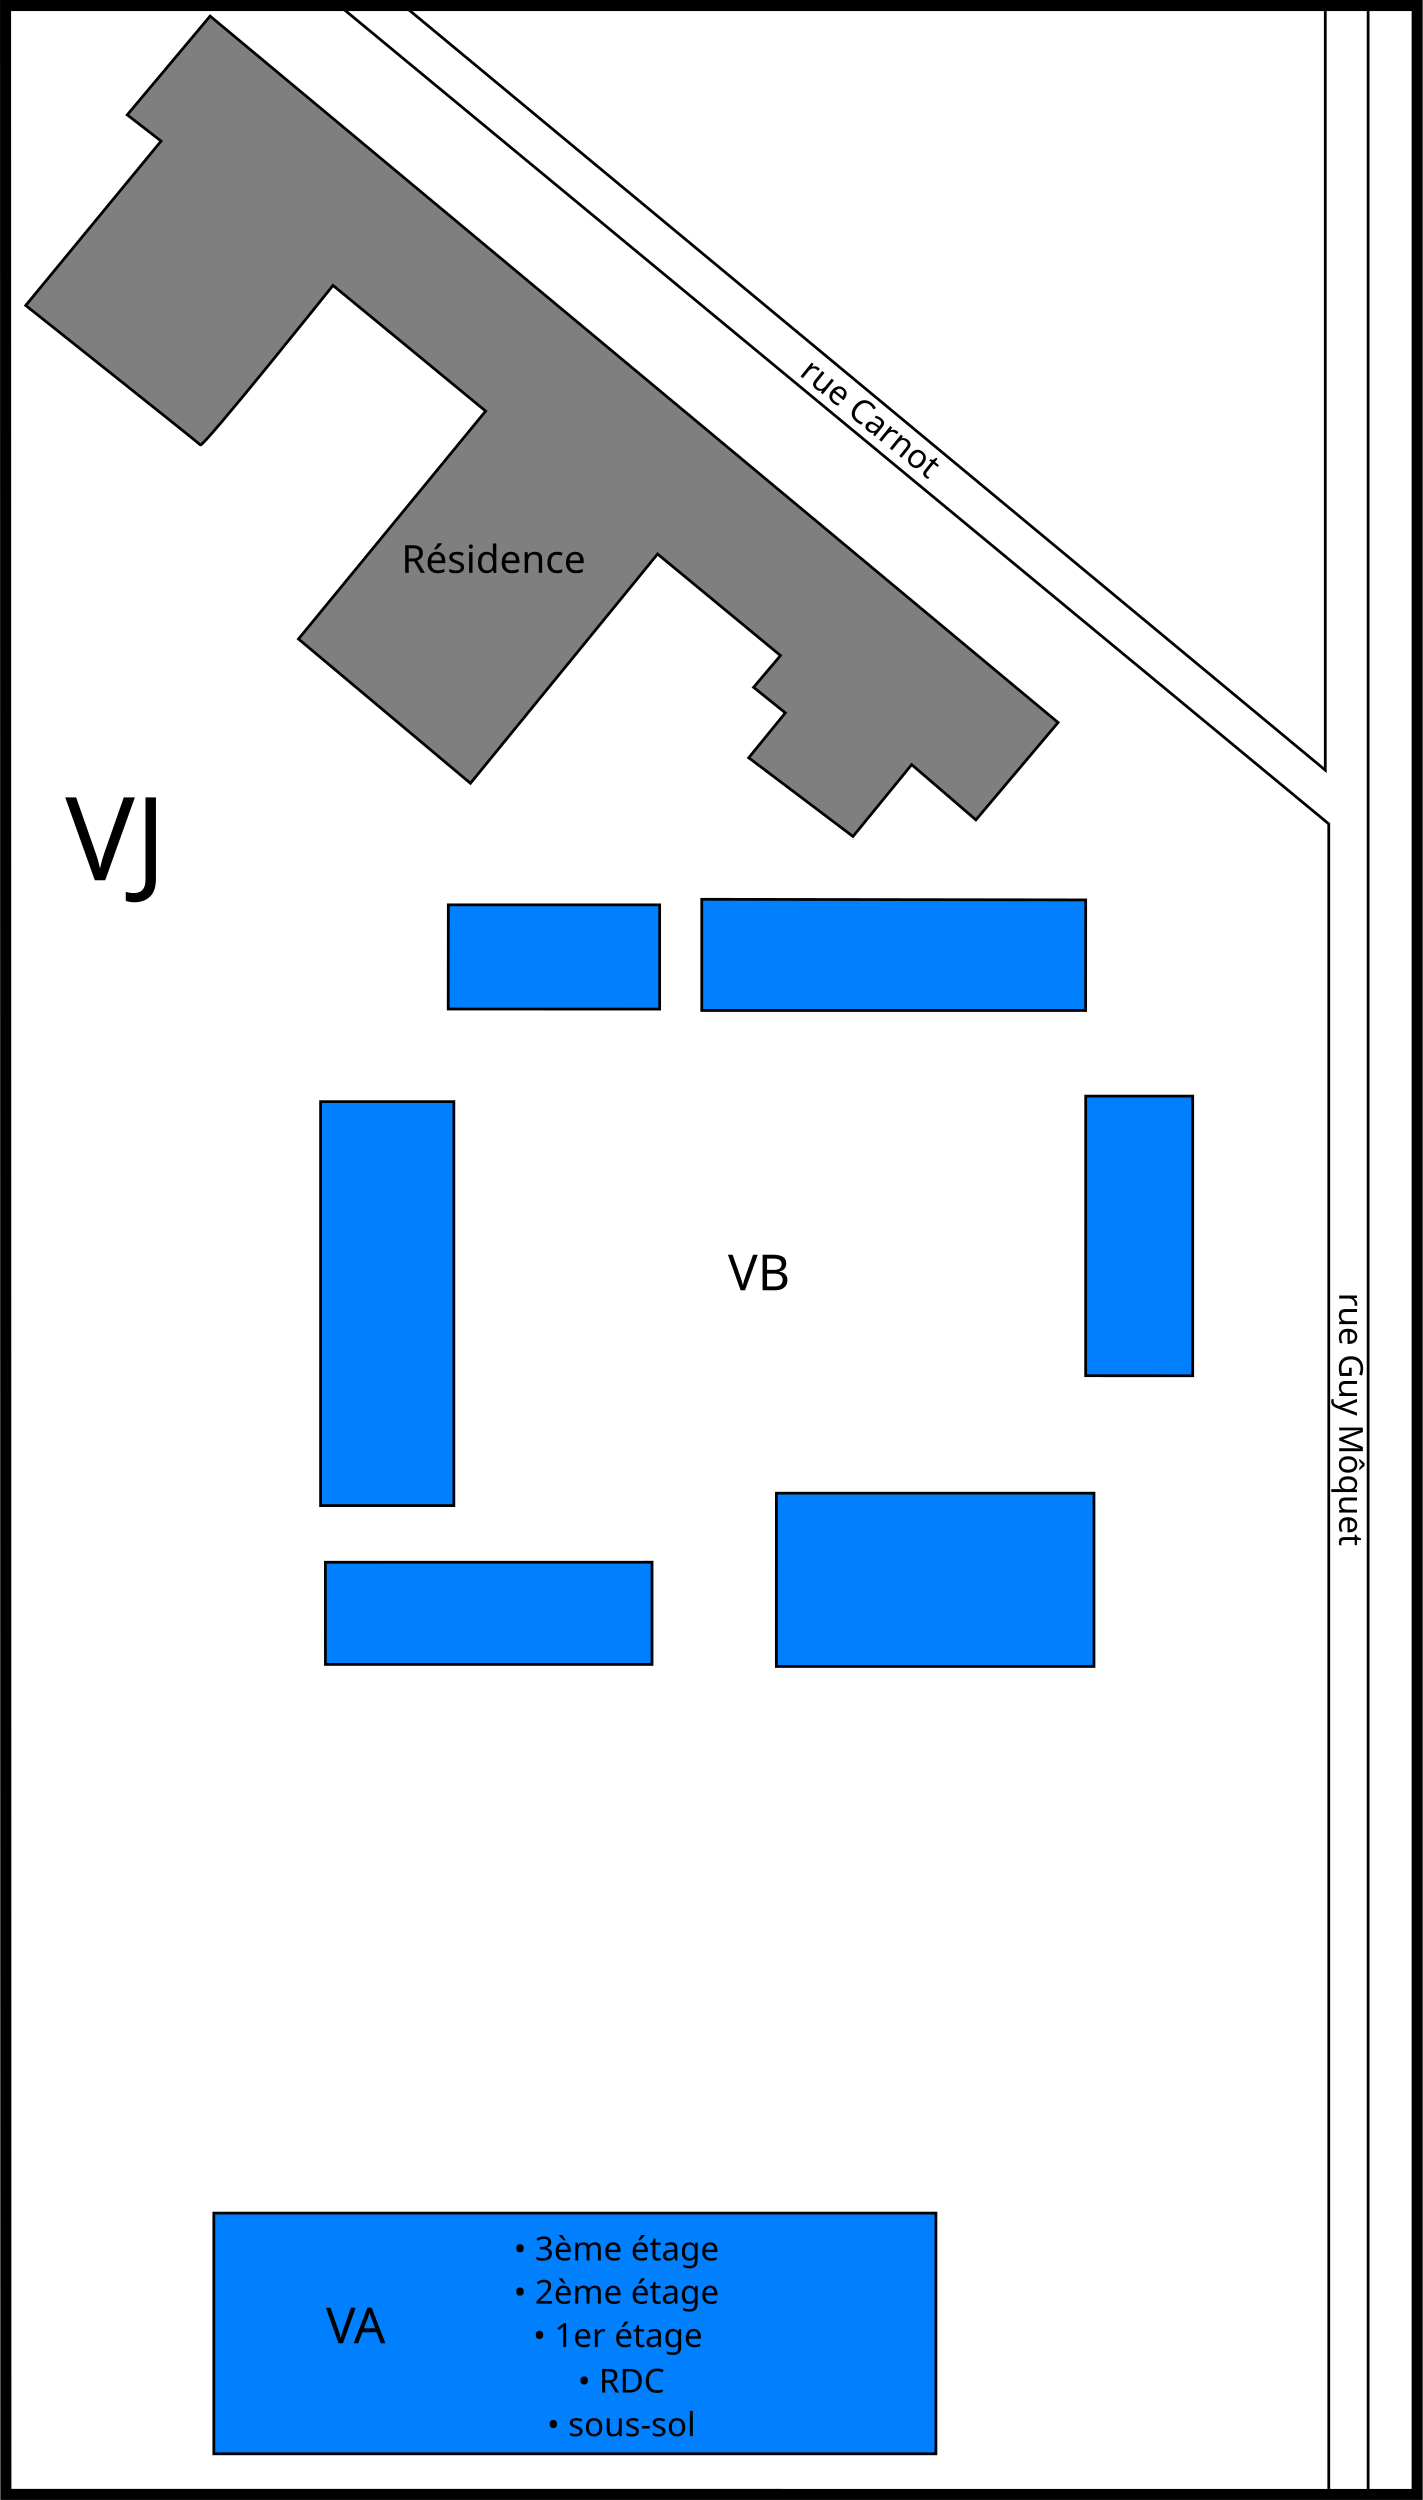
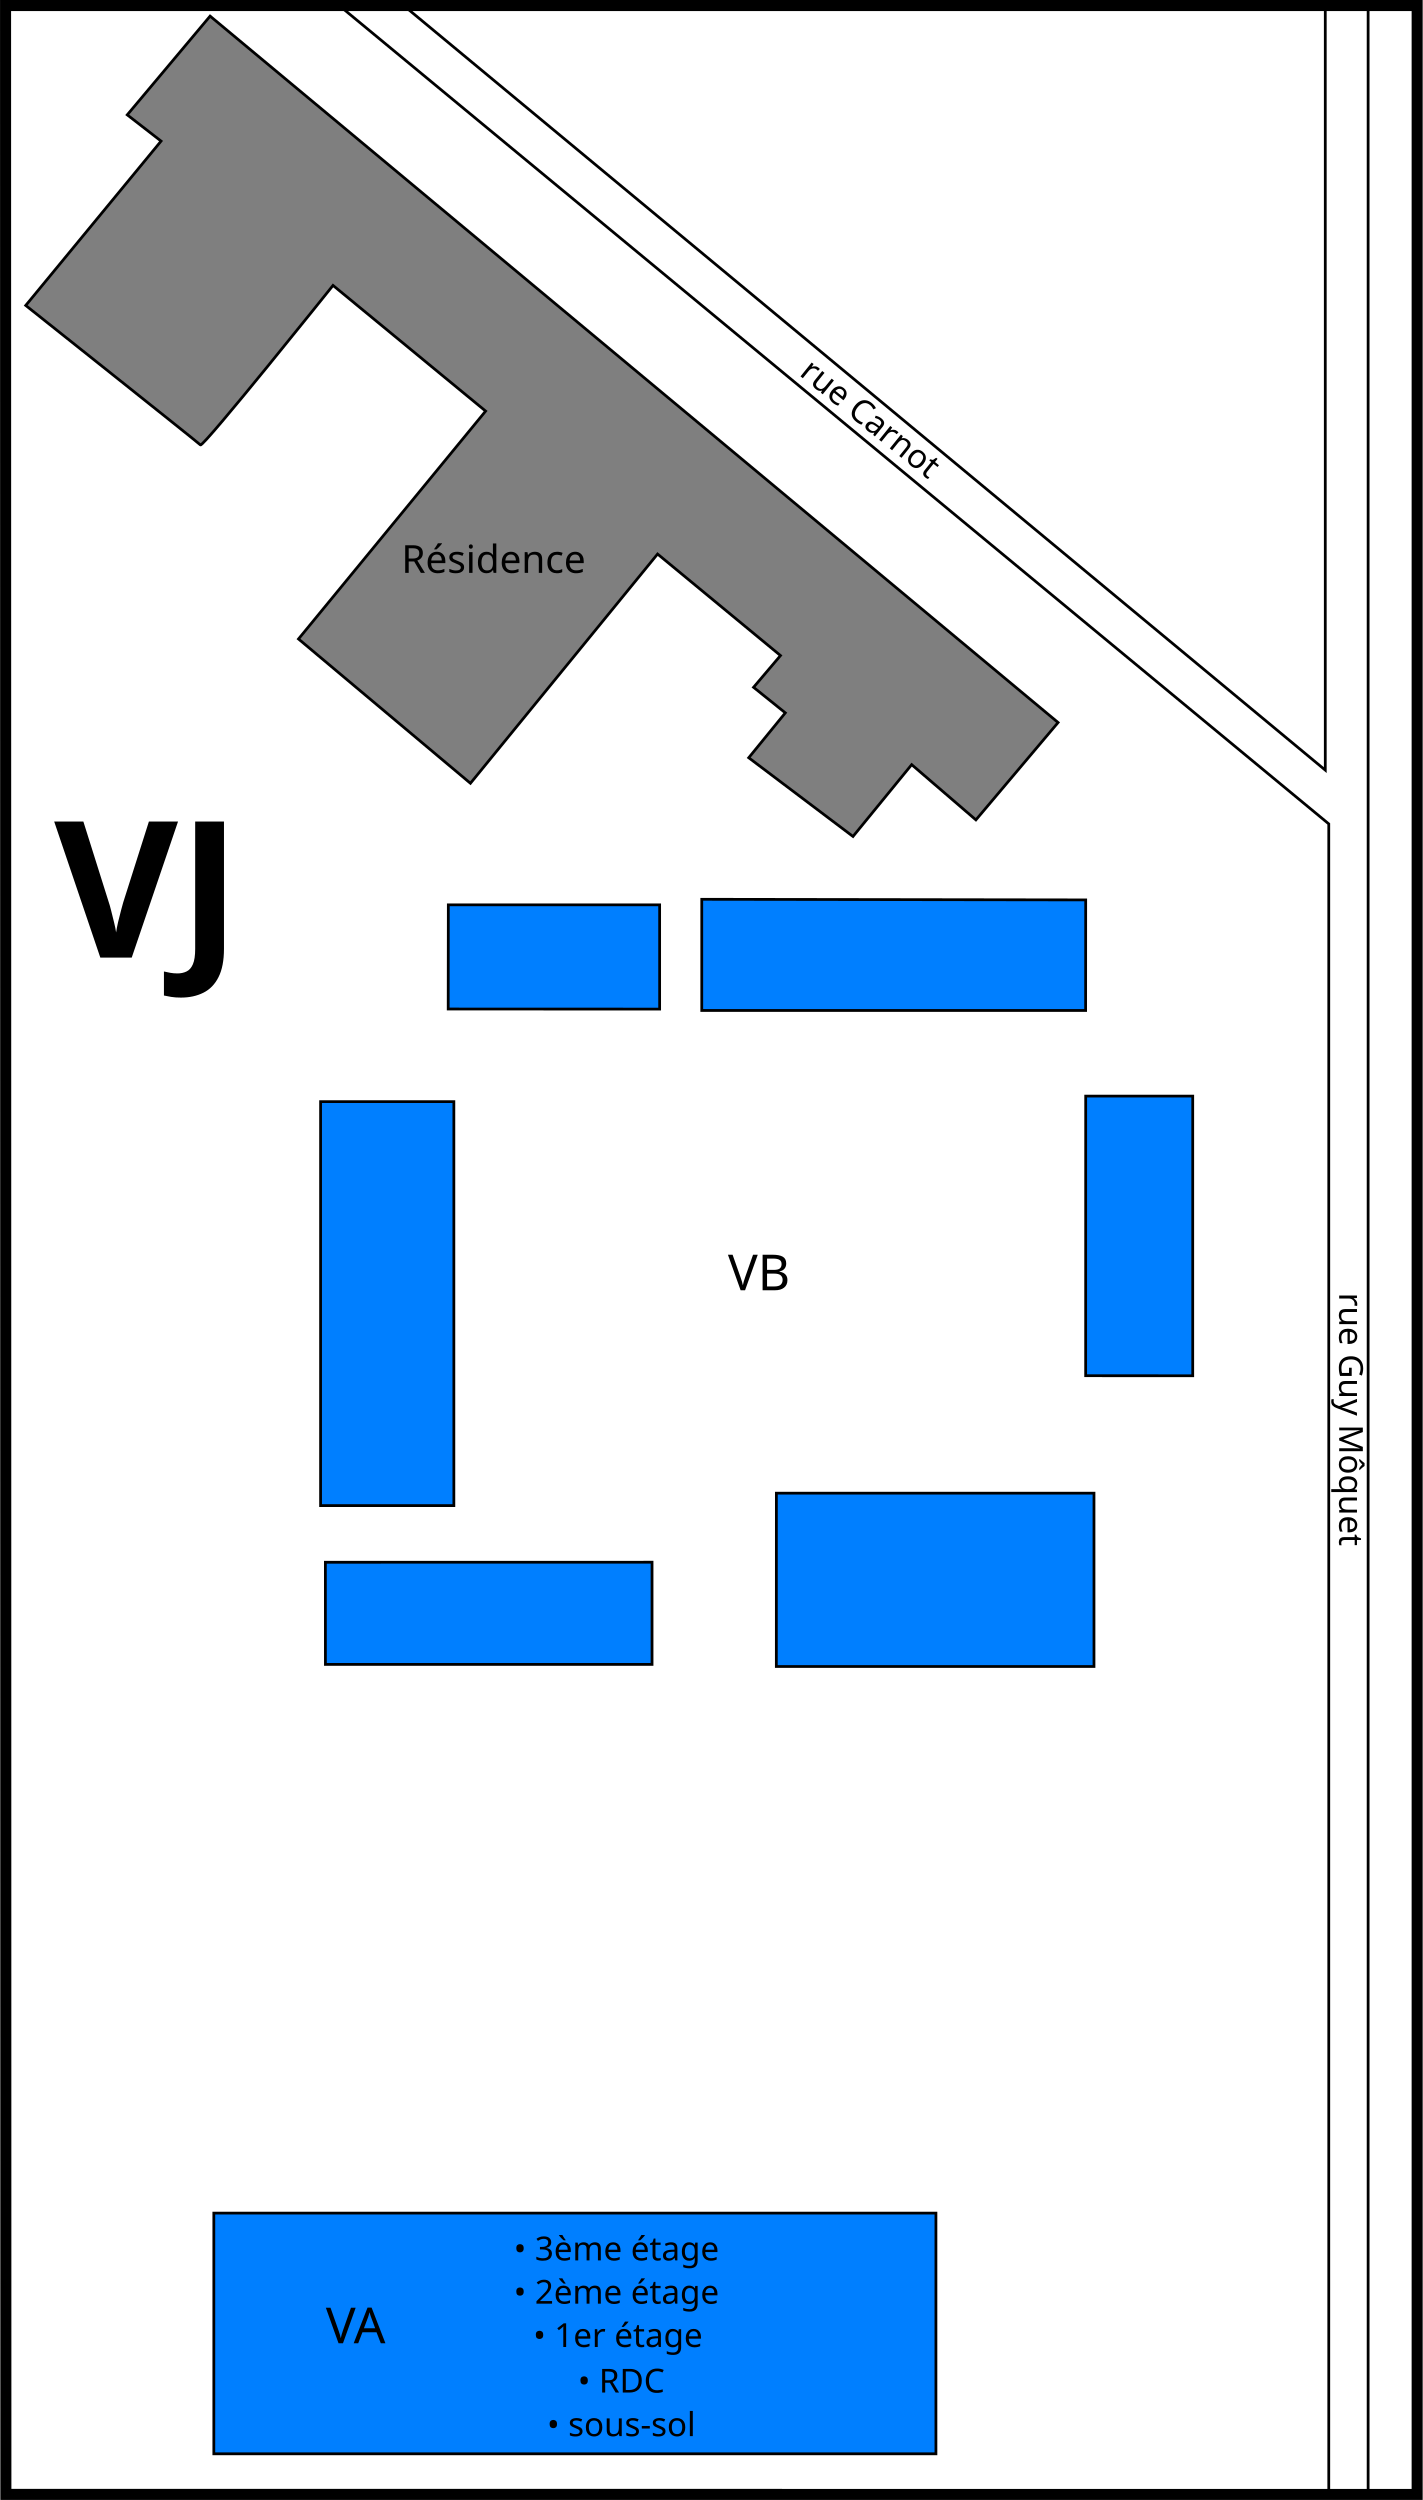
<svg xmlns="http://www.w3.org/2000/svg" xmlns:xlink="http://www.w3.org/1999/xlink" width="515.062" height="905.094" id="svg2" version="1.1">
  <defs id="defs4" />
  <g id="layer1" transform="translate(-150.9375,58.71875)">
    <path style="fill:#007fff;fill-opacity:1;stroke:#000000;stroke-width:1px;stroke-linecap:butt;stroke-linejoin:miter;stroke-opacity:1" d="m 228.35,829.651 261.429,0 0,-87.143 -261.429,0.004 z" id="path3050" />
    <path style="fill:#007fff;fill-opacity:1;stroke:#000000;stroke-width:1px;stroke-linecap:butt;stroke-linejoin:miter;stroke-opacity:1" d="m 432,544.612 115,0 0,-62.75 -114.983,0 z" id="path3820" />
    <path style="fill:#007fff;fill-opacity:1;stroke:#000000;stroke-width:1px;stroke-linecap:butt;stroke-linejoin:miter;stroke-opacity:1" d="m 582.75,439.362 0,-101.25 -38.75,0 -0.016,101.227 z" id="path3822" />
    <path style="fill:#007fff;fill-opacity:1;stroke:#000000;stroke-width:1px;stroke-linecap:butt;stroke-linejoin:miter;stroke-opacity:1" d="m 544,267.083 -139,-0.221 0,40.25 138.972,-0.007 z" id="path3824" />
    <path style="fill:#007fff;fill-opacity:1;stroke:#000000;stroke-width:1px;stroke-linecap:butt;stroke-linejoin:miter;stroke-opacity:1" d="m 389.75,306.612 0,-37.75 -76.5,0 -0.047,37.719 z" id="path3826" />
    <path style="fill:#007fff;fill-opacity:1;stroke:#000000;stroke-width:1px;stroke-linecap:butt;stroke-linejoin:miter;stroke-opacity:1" d="m 315.25,340.112 0,146.25 -48.25,0 0.004,-146.252 z" id="path3828" />
    <path style="fill:#007fff;fill-opacity:1;stroke:#000000;stroke-width:1px;stroke-linecap:butt;stroke-linejoin:miter;stroke-opacity:1" d="m 387,506.862 0,37 -118.25,0 -0.012,-36.984 z" id="path3830" />
    <text xml:space="preserve" style="font-size:18px;font-style:normal;font-weight:normal;line-height:125%;letter-spacing:0px;word-spacing:0px;fill:#000000;fill-opacity:1;stroke:none;font-family:Sans" x="268.908" y="789.626" id="text3832">
      <tspan id="tspan3834" x="268.908" y="789.626">VA</tspan>
    </text>
    <a xlink:href="map-vj-va3.svg" id="a4018">
      <text id="text3836" y="759.62" x="336.936" style="font-size:12px;font-style:normal;font-weight:normal;line-height:125%;letter-spacing:0px;word-spacing:0px;fill:#000000;fill-opacity:1;stroke:none;font-family:Sans" xml:space="preserve">
        <tspan y="759.62" x="336.936" id="tspan3838">• 3ème étage</tspan>
      </text>
    </a>
    <a xlink:href="map-vj-va2.svg" id="a4022">
      <text id="text3840" y="775.299" x="336.936" style="font-size:12px;font-style:normal;font-weight:normal;line-height:125%;letter-spacing:0px;word-spacing:0px;fill:#000000;fill-opacity:1;stroke:none;font-family:Sans" xml:space="preserve">
        <tspan id="tspan3844" y="775.299" x="336.936">• 2ème étage</tspan>
      </text>
    </a>
    <a xlink:href="map-vj-va1.svg" id="a4026">
      <text id="text3848" y="790.978" x="344.003" style="font-size:12px;font-style:normal;font-weight:normal;line-height:125%;letter-spacing:0px;word-spacing:0px;fill:#000000;fill-opacity:1;stroke:none;font-family:Sans" xml:space="preserve">
        <tspan y="790.978" x="344.003" id="tspan3850">• 1er étage</tspan>
      </text>
    </a>
    <a xlink:href="map-vj-va0.svg" id="a4030">
      <text id="text3852" y="807.475" x="360.151" style="font-size:12px;font-style:normal;font-weight:normal;line-height:125%;letter-spacing:0px;word-spacing:0px;fill:#000000;fill-opacity:1;stroke:none;font-family:Sans" xml:space="preserve">
        <tspan y="807.475" x="360.151" id="tspan3854">• RDC</tspan>
      </text>
    </a>
    <a xlink:href="map-vj-va-1.svg" id="a4034">
      <text id="text3856" y="823.26" x="349.001" style="font-size:12px;font-style:normal;font-weight:normal;line-height:125%;letter-spacing:0px;word-spacing:0px;fill:#000000;fill-opacity:1;stroke:none;font-family:Sans" xml:space="preserve">
        <tspan y="823.26" x="349.001" id="tspan3858">• sous-sol</tspan>
      </text>
    </a>
    <text xml:space="preserve" style="font-size:12px;font-style:normal;font-weight:normal;line-height:125%;letter-spacing:0px;word-spacing:0px;fill:#000000;fill-opacity:1;stroke:none;font-family:Sans" x="414.475" y="408.404" id="text3860">
      <tspan id="tspan3862" x="414.475" y="408.404" style="font-size:18px">VB</tspan>
    </text>
-     <text xml:space="preserve" style="font-size:12px;font-style:normal;font-weight:normal;line-height:125%;letter-spacing:0px;word-spacing:0px;fill:#000000;fill-opacity:1;stroke:none;font-family:Sans" x="174.551" y="259.964" id="text3864">
-       <tspan id="tspan3866" x="174.551" y="259.964" style="font-size:42px">VJ</tspan>
+     <text xml:space="preserve" style="font-size:12px;font-style:normal;font-weight:normal;line-height:125%;letter-spacing:0px;word-spacing:0px;fill:#000000;fill-opacity:1;stroke:none;font-family:Sans" x="170.551" y="287.964" id="text3864">
+       <tspan id="tspan3866" x="170.551" y="287.964" style="font-size:69px;font-weight:bold;-inkscape-font-specification:Sans Bold">VJ</tspan>
    </text>
    <path style="fill:none;stroke:#000000;stroke-width:1px;stroke-linecap:butt;stroke-linejoin:miter;stroke-opacity:1" d="M 632,844.737 632,239.561 274.357,-56.204" id="path3933" />
    <path style="fill:none;stroke:#000000;stroke-width:1px;stroke-linecap:butt;stroke-linejoin:miter;stroke-opacity:1" d="m 646.25,844.612 0,-901.47" id="path3935" />
    <text xml:space="preserve" style="font-size:12px;font-style:normal;font-weight:normal;line-height:125%;letter-spacing:0px;word-spacing:0px;fill:#000000;fill-opacity:1;stroke:none;font-family:Sans" x="409.309" y="-635.775" id="text3937" transform="matrix(0,1,-1,0,0,0)">
      <tspan id="tspan3939" x="409.309" y="-635.775">rue Guy Môquet</tspan>
    </text>
    <path style="fill:#7f7f7f;fill-opacity:1;stroke:#000000;stroke-width:1px;stroke-linecap:butt;stroke-linejoin:miter;stroke-opacity:1" d="m 534,202.862 -29.75,35.25 -23.25,-20 -21.25,26 -37.75,-28.5 13.25,-16.25 -11.5,-9.25 9.75,-11.5 -44.5,-36.75 -67.75,83 -62.25,-52.25 67.75,-82.5 -55.25,-45.5 c 0,0 -47,58.75 -48,57.75 -1,-1 -63.25,-50.5 -63.25,-50.5 l 49,-59.5 -12.25,-9.5 30,-35.75 z" id="path4006" />
    <path style="fill:none;stroke:#000000;stroke-width:1px;stroke-linecap:butt;stroke-linejoin:miter;stroke-opacity:1" d="m 297.692,-56.204 333.047,276.302 0,-277.442" id="path4008" />
    <text xml:space="preserve" style="font-size:12px;font-style:normal;font-weight:normal;line-height:125%;letter-spacing:0px;word-spacing:0px;fill:#000000;fill-opacity:1;stroke:none;font-family:Sans" x="390.693" y="-216.442" id="text4010" transform="matrix(0.7782301,0.6279792,-0.6279792,0.7782301,0,0)">
      <tspan id="tspan4012" x="390.693" y="-216.442">rue Carnot</tspan>
    </text>
    <text xml:space="preserve" style="font-size:12px;font-style:normal;font-weight:normal;line-height:125%;letter-spacing:0px;word-spacing:0px;fill:#000000;fill-opacity:1;stroke:none;font-family:Sans" x="296.278" y="148.68" id="text4014">
      <tspan id="tspan4016" x="296.278" y="148.68" style="font-size:14px">Résidence</tspan>
    </text>
    <path style="fill:none;stroke:#000000;stroke-width:4;stroke-linecap:butt;stroke-linejoin:miter;stroke-miterlimit:4;stroke-opacity:1;stroke-dasharray:none" d="m 664,844.362 0,-901.071 -511.05,0 0.114,901.059 z" id="path4038" />
  </g>
</svg>
